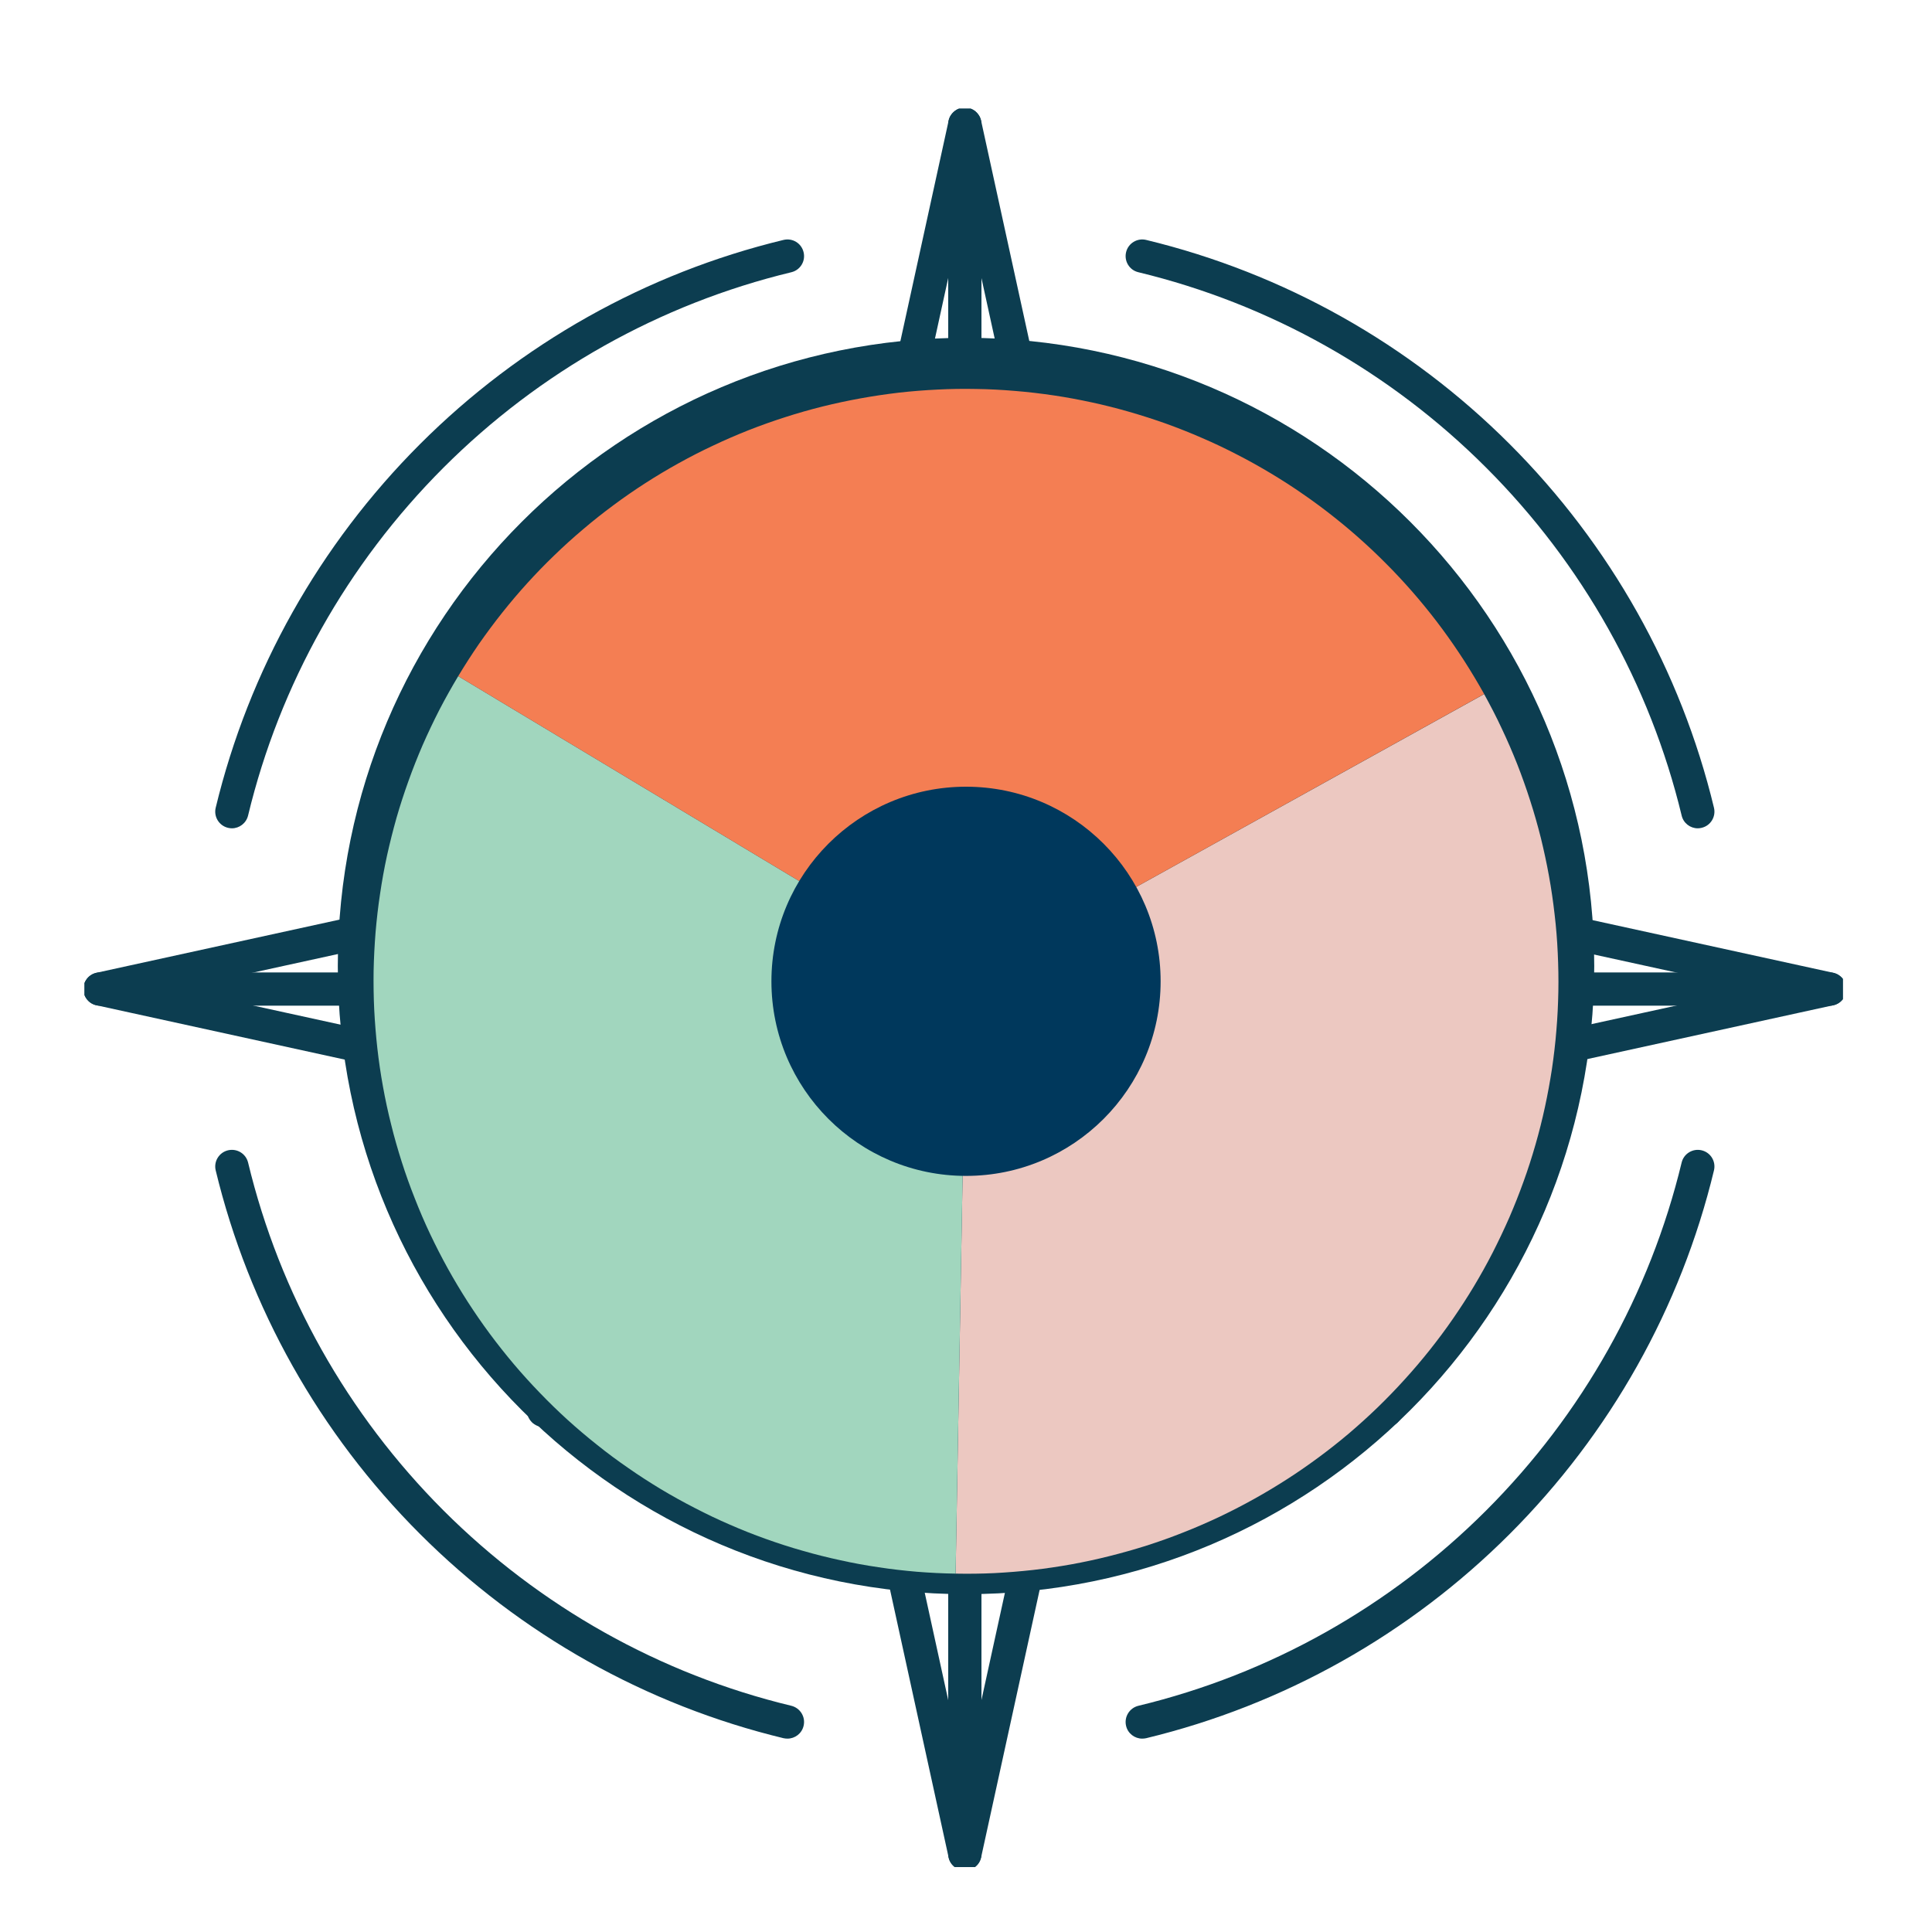
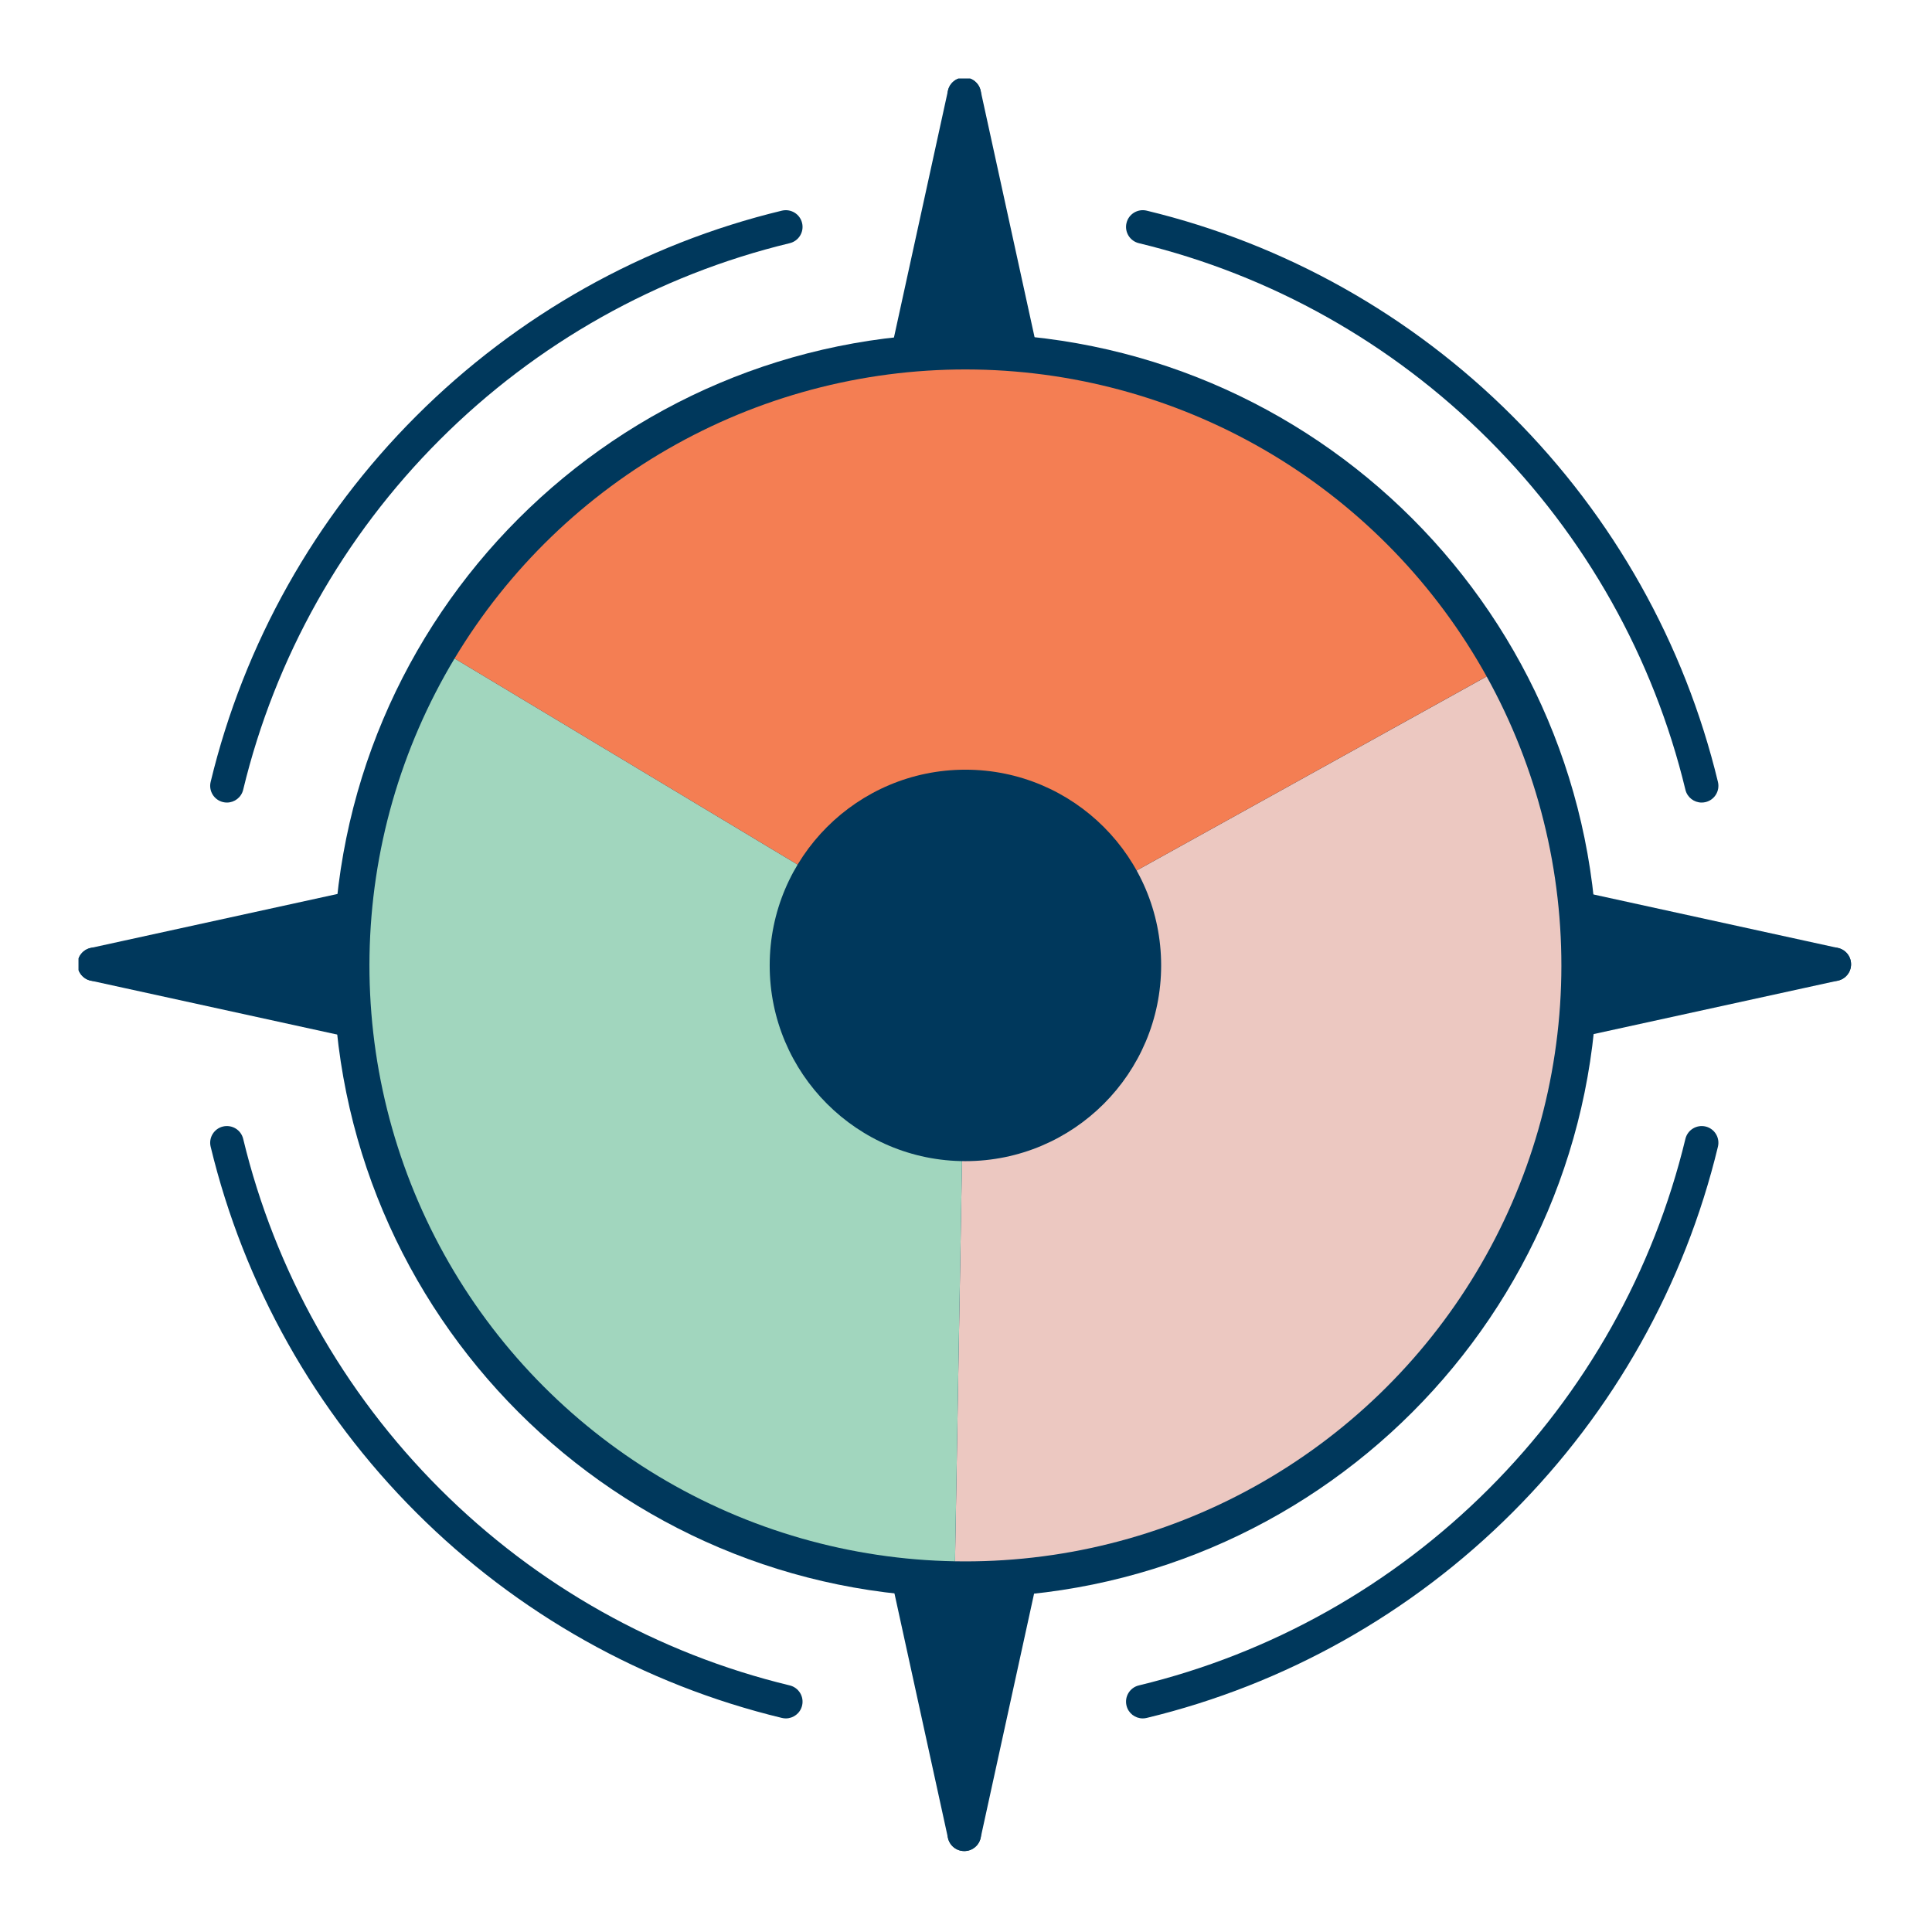
- <svg xmlns="http://www.w3.org/2000/svg" width="118" zoomAndPan="magnify" viewBox="-0.29 -0.99 88.5 88.5" height="118" preserveAspectRatio="xMidYMid meet" version="1.0">
+ <svg xmlns="http://www.w3.org/2000/svg" width="1638" zoomAndPan="magnify" viewBox="0 0 1228.5 1228.5" height="1638" preserveAspectRatio="xMidYMid meet" version="1.0">
  <defs>
-     <clipPath id="926ff0f289">
-       <path d="M 15.184 14.484 L 72.738 14.484 L 72.738 72.035 L 15.184 72.035 Z M 15.184 14.484 " clip-rule="nonzero" />
-     </clipPath>
-     <clipPath id="f8a902eedd">
-       <path d="M 43.961 14.484 C 28.066 14.484 15.184 27.367 15.184 43.262 C 15.184 59.152 28.066 72.035 43.961 72.035 C 59.855 72.035 72.738 59.152 72.738 43.262 C 72.738 27.367 59.855 14.484 43.961 14.484 Z M 43.961 14.484 " clip-rule="nonzero" />
-     </clipPath>
-     <clipPath id="5a592a5f20">
-       <path d="M 0.184 0.484 L 57.738 0.484 L 57.738 58.035 L 0.184 58.035 Z M 0.184 0.484 " clip-rule="nonzero" />
-     </clipPath>
-     <clipPath id="bf8de41099">
-       <path d="M 28.961 0.484 C 13.066 0.484 0.184 13.367 0.184 29.262 C 0.184 45.152 13.066 58.035 28.961 58.035 C 44.855 58.035 57.738 45.152 57.738 29.262 C 57.738 13.367 44.855 0.484 28.961 0.484 Z M 28.961 0.484 " clip-rule="nonzero" />
-     </clipPath>
-     <clipPath id="d4a65b7a4b">
-       <rect x="0" width="58" y="0" height="59" />
-     </clipPath>
-     <clipPath id="8c499cda21">
-       <path d="M 36 3.988 L 52 3.988 L 52 38 L 36 38 Z M 36 3.988 " clip-rule="nonzero" />
-     </clipPath>
-     <clipPath id="3253fb7545">
-       <path d="M 36 50 L 52 50 L 52 84.535 L 36 84.535 Z M 36 50 " clip-rule="nonzero" />
-     </clipPath>
-     <clipPath id="8ea4c797e7">
-       <path d="M 43 3.988 L 45 3.988 L 45 84.535 L 43 84.535 Z M 43 3.988 " clip-rule="nonzero" />
-     </clipPath>
-     <clipPath id="4ce775ac7f">
-       <path d="M 3.582 36 L 84.125 36 L 84.125 53 L 3.582 53 Z M 3.582 36 " clip-rule="nonzero" />
-     </clipPath>
-     <clipPath id="eb36c70cff">
-       <path d="M 3.582 43 L 84.125 43 L 84.125 46 L 3.582 46 Z M 3.582 43 " clip-rule="nonzero" />
-     </clipPath>
-     <clipPath id="5a8c28f167">
-       <path d="M 0 0 L 88.004 0 L 88.004 88.004 L 0 88.004 Z M 0 0 " clip-rule="nonzero" />
-     </clipPath>
-     <clipPath id="8d8dd3b6b4">
-       <rect x="0" width="89" y="0" height="89" />
-     </clipPath>
-     <clipPath id="364841494c">
-       <path d="M 35.047 35.047 L 52.875 35.047 L 52.875 52.875 L 35.047 52.875 Z M 35.047 35.047 " clip-rule="nonzero" />
-     </clipPath>
-     <clipPath id="b0acdc0607">
-       <path d="M 43.961 35.047 C 39.039 35.047 35.047 39.039 35.047 43.961 C 35.047 48.883 39.039 52.875 43.961 52.875 C 48.883 52.875 52.875 48.883 52.875 43.961 C 52.875 39.039 48.883 35.047 43.961 35.047 Z M 43.961 35.047 " clip-rule="nonzero" />
-     </clipPath>
-     <clipPath id="ca75a2cceb">
-       <path d="M 0.047 0.047 L 17.875 0.047 L 17.875 17.875 L 0.047 17.875 Z M 0.047 0.047 " clip-rule="nonzero" />
-     </clipPath>
-     <clipPath id="79b2756566">
-       <path d="M 8.961 0.047 C 4.039 0.047 0.047 4.039 0.047 8.961 C 0.047 13.883 4.039 17.875 8.961 17.875 C 13.883 17.875 17.875 13.883 17.875 8.961 C 17.875 4.039 13.883 0.047 8.961 0.047 Z M 8.961 0.047 " clip-rule="nonzero" />
-     </clipPath>
-     <clipPath id="ec2e6b973c">
-       <rect x="0" width="18" y="0" height="18" />
+     <clipPath id="71d013b26f">
+       <path d="M 503 49.996 L 724 49.996 L 724 525 L 503 525 Z M 503 49.996 " clip-rule="nonzero" />
+     </clipPath>
+     <clipPath id="2bcd2138c8">
+       <path d="M 503 701 L 724 701 L 724 1177.539 L 503 1177.539 Z M 503 701 " clip-rule="nonzero" />
+     </clipPath>
+     <clipPath id="65419376b0">
+       <path d="M 602 49.996 L 624 49.996 L 624 1177.539 L 602 1177.539 Z M 602 49.996 " clip-rule="nonzero" />
+     </clipPath>
+     <clipPath id="05b21f55ee">
+       <path d="M 49.996 503 L 1177.539 503 L 1177.539 724 L 49.996 724 Z M 49.996 503 " clip-rule="nonzero" />
+     </clipPath>
+     <clipPath id="010a90921e">
+       <path d="M 49.996 602 L 1177.539 602 L 1177.539 624 L 49.996 624 Z M 49.996 602 " clip-rule="nonzero" />
+     </clipPath>
+     <clipPath id="22f20a45d5">
+       <path d="M 212.039 212.039 L 1015.715 212.039 L 1015.715 1015.715 L 212.039 1015.715 Z M 212.039 212.039 " clip-rule="nonzero" />
+     </clipPath>
+     <clipPath id="b4dca1a42a">
+       <path d="M 613.879 212.039 C 391.949 212.039 212.039 391.949 212.039 613.879 C 212.039 835.809 391.949 1015.715 613.879 1015.715 C 835.805 1015.715 1015.715 835.809 1015.715 613.879 C 1015.715 391.949 835.805 212.039 613.879 212.039 Z M 613.879 212.039 " clip-rule="nonzero" />
+     </clipPath>
+     <clipPath id="138d31408e">
+       <path d="M 0.039 0.039 L 803.715 0.039 L 803.715 803.715 L 0.039 803.715 Z M 0.039 0.039 " clip-rule="nonzero" />
+     </clipPath>
+     <clipPath id="3224c0fbcc">
+       <path d="M 401.879 0.039 C 179.949 0.039 0.039 179.949 0.039 401.879 C 0.039 623.809 179.949 803.715 401.879 803.715 C 623.805 803.715 803.715 623.809 803.715 401.879 C 803.715 179.949 623.805 0.039 401.879 0.039 Z M 401.879 0.039 " clip-rule="nonzero" />
+     </clipPath>
+     <clipPath id="d36dfeee2f">
+       <rect x="0" width="804" y="0" height="804" />
+     </clipPath>
+     <clipPath id="a4f194611e">
+       <path d="M 527.629 749 L 700.113 749 L 700.113 1142.82 L 527.629 1142.82 Z M 527.629 749 " clip-rule="nonzero" />
+     </clipPath>
+     <clipPath id="d4869fea9d">
+       <path d="M 613.871 1142.82 L 527.629 749.23 L 700.113 749.23 Z M 613.871 1142.82 " clip-rule="nonzero" />
+     </clipPath>
+     <clipPath id="dd9f08fac1">
+       <path d="M 0.629 0.215 L 173.113 0.215 L 173.113 393.82 L 0.629 393.82 Z M 0.629 0.215 " clip-rule="nonzero" />
+     </clipPath>
+     <clipPath id="d75d3d1aad">
+       <path d="M 86.871 393.82 L 0.629 0.23 L 173.113 0.23 Z M 86.871 393.82 " clip-rule="nonzero" />
+     </clipPath>
+     <clipPath id="154de7adbf">
+       <rect x="0" width="174" y="0" height="394" />
+     </clipPath>
+     <clipPath id="77cf31dd99">
+       <path d="M 527.637 76.16 L 700.117 76.16 L 700.117 470 L 527.637 470 Z M 527.637 76.16 " clip-rule="nonzero" />
+     </clipPath>
+     <clipPath id="c7993f73e2">
+       <path d="M 613.879 76.16 L 700.117 469.75 L 527.637 469.75 Z M 613.879 76.16 " clip-rule="nonzero" />
+     </clipPath>
+     <clipPath id="680482df39">
+       <path d="M 0.637 0.16 L 173.117 0.16 L 173.117 393.969 L 0.637 393.969 Z M 0.637 0.16 " clip-rule="nonzero" />
+     </clipPath>
+     <clipPath id="015c5ac419">
+       <path d="M 86.879 0.16 L 173.117 393.75 L 0.637 393.75 Z M 86.879 0.16 " clip-rule="nonzero" />
+     </clipPath>
+     <clipPath id="6a2203f0da">
+       <rect x="0" width="174" y="0" height="394" />
+     </clipPath>
+     <clipPath id="e797cc275c">
+       <path d="M 69.055 527.633 L 463 527.633 L 463 700.117 L 69.055 700.117 Z M 69.055 527.633 " clip-rule="nonzero" />
+     </clipPath>
+     <clipPath id="52f0394ef7">
+       <path d="M 69.055 613.875 L 462.641 527.633 L 462.641 700.117 Z M 69.055 613.875 " clip-rule="nonzero" />
+     </clipPath>
+     <clipPath id="e13c0a3a9e">
+       <path d="M 0.055 0.633 L 393.773 0.633 L 393.773 173.117 L 0.055 173.117 Z M 0.055 0.633 " clip-rule="nonzero" />
+     </clipPath>
+     <clipPath id="7e6e9f813e">
+       <path d="M 0.055 86.875 L 393.641 0.633 L 393.641 173.117 Z M 0.055 86.875 " clip-rule="nonzero" />
+     </clipPath>
+     <clipPath id="51b2b5f2f1">
+       <rect x="0" width="394" y="0" height="174" />
+     </clipPath>
+     <clipPath id="84a15d1710">
+       <path d="M 768 527.641 L 1162.004 527.641 L 1162.004 700.121 L 768 700.121 Z M 768 527.641 " clip-rule="nonzero" />
+     </clipPath>
+     <clipPath id="a28c45dbf5">
+       <path d="M 1162.004 613.879 L 768.414 700.121 L 768.414 527.641 Z M 1162.004 613.879 " clip-rule="nonzero" />
+     </clipPath>
+     <clipPath id="5414bf93ee">
+       <path d="M 0.406 0.641 L 394.004 0.641 L 394.004 173.121 L 0.406 173.121 Z M 0.406 0.641 " clip-rule="nonzero" />
+     </clipPath>
+     <clipPath id="88b897d4ab">
+       <path d="M 394.004 86.879 L 0.414 173.121 L 0.414 0.641 Z M 394.004 86.879 " clip-rule="nonzero" />
+     </clipPath>
+     <clipPath id="03e27f827a">
+       <rect x="0" width="395" y="0" height="174" />
+     </clipPath>
+     <clipPath id="b58ffd4c01">
+       <rect x="0" width="1228" y="0" height="1228" />
+     </clipPath>
+     <clipPath id="2e75c98156">
+       <path d="M 489.422 489.422 L 738.336 489.422 L 738.336 738.336 L 489.422 738.336 Z M 489.422 489.422 " clip-rule="nonzero" />
+     </clipPath>
+     <clipPath id="47728494be">
+       <path d="M 613.879 489.422 C 545.141 489.422 489.422 545.141 489.422 613.879 C 489.422 682.613 545.141 738.336 613.879 738.336 C 682.613 738.336 738.336 682.613 738.336 613.879 C 738.336 545.141 682.613 489.422 613.879 489.422 Z M 613.879 489.422 " clip-rule="nonzero" />
+     </clipPath>
+     <clipPath id="270304e0ea">
+       <path d="M 0.422 0.422 L 249.336 0.422 L 249.336 249.336 L 0.422 249.336 Z M 0.422 0.422 " clip-rule="nonzero" />
+     </clipPath>
+     <clipPath id="b912a8a619">
+       <path d="M 124.879 0.422 C 56.141 0.422 0.422 56.141 0.422 124.879 C 0.422 193.613 56.141 249.336 124.879 249.336 C 193.613 249.336 249.336 193.613 249.336 124.879 C 249.336 56.141 193.613 0.422 124.879 0.422 Z M 124.879 0.422 " clip-rule="nonzero" />
+     </clipPath>
+     <clipPath id="454cf08624">
+       <rect x="0" width="250" y="0" height="250" />
    </clipPath>
  </defs>
-   <g clip-path="url(#926ff0f289)">
-     <g clip-path="url(#f8a902eedd)">
-       <g transform="matrix(1, 0, 0, 1, 15, 14)">
-         <g clip-path="url(#d4a65b7a4b)">
-           <g clip-path="url(#5a592a5f20)">
-             <g clip-path="url(#bf8de41099)">
-               <path fill="#0C3D50" d="M 0.184 0.484 L 57.738 0.484 L 57.738 58.035 L 0.184 58.035 Z M 0.184 0.484 " fill-opacity="1" fill-rule="nonzero" />
-             </g>
-           </g>
-         </g>
-       </g>
-     </g>
-   </g>
-   <g clip-path="url(#8c499cda21)">
-     <path fill="#0C3D50" d="M 51.016 37.969 C 50.668 37.969 50.352 37.723 50.273 37.367 L 43.906 8.266 L 37.543 37.367 C 37.453 37.777 37.047 38.043 36.633 37.949 C 36.223 37.859 35.961 37.453 36.051 37.043 L 43.164 4.539 C 43.238 4.188 43.551 3.938 43.906 3.938 C 44.266 3.938 44.574 4.188 44.652 4.539 L 51.762 37.043 C 51.852 37.453 51.59 37.859 51.18 37.949 C 51.125 37.961 51.07 37.969 51.016 37.969 Z M 51.016 37.969 " fill-opacity="1" fill-rule="nonzero" />
-   </g>
-   <g clip-path="url(#3253fb7545)">
-     <path fill="#0C3D50" d="M 43.906 84.691 C 43.551 84.691 43.238 84.445 43.164 84.094 L 36.051 51.59 C 35.961 51.18 36.223 50.773 36.633 50.684 C 37.043 50.59 37.449 50.852 37.543 51.266 L 43.906 80.367 L 50.273 51.266 C 50.363 50.855 50.773 50.594 51.18 50.684 C 51.59 50.773 51.852 51.18 51.762 51.59 L 44.652 84.094 C 44.574 84.445 44.266 84.691 43.906 84.691 Z M 43.906 84.691 " fill-opacity="1" fill-rule="nonzero" />
-   </g>
-   <g clip-path="url(#8ea4c797e7)">
-     <path fill="#0C3D50" d="M 43.906 84.691 C 43.488 84.691 43.145 84.352 43.145 83.93 L 43.145 4.699 C 43.145 4.281 43.488 3.938 43.906 3.938 C 44.328 3.938 44.668 4.281 44.668 4.699 L 44.668 83.93 C 44.668 84.352 44.328 84.691 43.906 84.691 Z M 43.906 84.691 " fill-opacity="1" fill-rule="nonzero" />
-   </g>
-   <g clip-path="url(#4ce775ac7f)">
-     <path fill="#0C3D50" d="M 51.016 52.188 C 50.816 52.188 50.625 52.109 50.48 51.965 L 43.906 45.395 L 37.336 51.965 C 37.152 52.148 36.887 52.227 36.633 52.172 L 4.129 45.059 C 3.777 44.984 3.531 44.676 3.531 44.316 C 3.531 43.957 3.777 43.648 4.129 43.57 L 36.633 36.461 C 36.887 36.406 37.152 36.484 37.336 36.668 L 43.906 43.238 L 50.48 36.668 C 50.66 36.484 50.926 36.406 51.18 36.461 L 83.684 43.57 C 84.035 43.648 84.285 43.957 84.285 44.316 C 84.285 44.676 84.035 44.984 83.684 45.059 L 51.18 52.172 C 51.125 52.184 51.07 52.188 51.016 52.188 Z M 44.984 44.316 L 51.262 50.594 L 79.957 44.316 L 51.262 38.039 Z M 7.855 44.316 L 36.551 50.594 L 42.828 44.316 L 36.551 38.039 Z M 7.855 44.316 " fill-opacity="1" fill-rule="nonzero" />
-   </g>
-   <g clip-path="url(#eb36c70cff)">
-     <path fill="#0C3D50" d="M 83.523 45.078 L 4.293 45.078 C 3.871 45.078 3.531 44.738 3.531 44.316 C 3.531 43.895 3.871 43.555 4.293 43.555 L 83.523 43.555 C 83.941 43.555 84.285 43.895 84.285 44.316 C 84.285 44.738 83.941 45.078 83.523 45.078 Z M 83.523 45.078 " fill-opacity="1" fill-rule="nonzero" />
-   </g>
-   <path fill="#0C3D50" d="M 56.156 39.094 C 56.035 39.094 55.914 39.066 55.801 39.008 C 55.43 38.809 55.289 38.348 55.484 37.977 L 61.375 26.848 L 50.246 32.738 C 49.875 32.934 49.414 32.793 49.215 32.422 C 49.02 32.051 49.16 31.59 49.535 31.391 L 62.852 24.344 C 63.145 24.188 63.508 24.242 63.746 24.477 C 63.98 24.715 64.035 25.078 63.879 25.371 L 56.832 38.688 C 56.695 38.949 56.43 39.094 56.156 39.094 Z M 56.156 39.094 " fill-opacity="1" fill-rule="nonzero" />
-   <path fill="#0C3D50" d="M 31.656 39.094 C 31.383 39.094 31.121 38.949 30.984 38.688 L 23.934 25.371 C 23.777 25.078 23.832 24.715 24.07 24.477 C 24.305 24.242 24.668 24.188 24.965 24.344 L 38.281 31.391 C 38.652 31.59 38.793 32.051 38.598 32.422 C 38.402 32.793 37.938 32.934 37.566 32.738 L 26.438 26.848 L 32.332 37.977 C 32.527 38.348 32.383 38.809 32.012 39.008 C 31.898 39.066 31.777 39.094 31.656 39.094 Z M 31.656 39.094 " fill-opacity="1" fill-rule="nonzero" />
-   <path fill="#0C3D50" d="M 24.605 64.379 C 24.41 64.379 24.215 64.301 24.07 64.156 C 23.832 63.918 23.777 63.555 23.934 63.258 L 30.984 49.941 C 31.18 49.57 31.645 49.43 32.012 49.625 C 32.383 49.824 32.527 50.285 32.332 50.656 L 26.438 61.785 L 37.566 55.895 C 37.938 55.699 38.402 55.84 38.598 56.211 C 38.793 56.582 38.652 57.043 38.281 57.238 L 24.965 64.289 C 24.852 64.348 24.73 64.379 24.605 64.379 Z M 24.605 64.379 " fill-opacity="1" fill-rule="nonzero" />
-   <path fill="#0C3D50" d="M 63.207 64.379 C 63.086 64.379 62.961 64.348 62.852 64.289 L 49.535 57.238 C 49.16 57.043 49.02 56.582 49.215 56.211 C 49.414 55.84 49.875 55.699 50.246 55.895 L 61.375 61.785 L 55.484 50.656 C 55.289 50.285 55.43 49.824 55.801 49.625 C 56.172 49.43 56.633 49.57 56.832 49.941 L 63.879 63.258 C 64.035 63.555 63.98 63.918 63.746 64.156 C 63.598 64.301 63.402 64.379 63.207 64.379 Z M 63.207 64.379 " fill-opacity="1" fill-rule="nonzero" />
-   <path fill="#0C3D50" d="M 77.48 36.953 C 77.137 36.953 76.824 36.719 76.742 36.367 C 75.289 30.348 72.195 24.84 67.789 20.434 C 63.387 16.027 57.875 12.934 51.855 11.48 C 51.445 11.383 51.195 10.973 51.293 10.562 C 51.391 10.152 51.805 9.902 52.211 10 C 58.504 11.52 64.266 14.754 68.867 19.355 C 73.469 23.961 76.707 29.719 78.223 36.012 C 78.32 36.422 78.07 36.832 77.66 36.93 C 77.602 36.945 77.539 36.953 77.48 36.953 Z M 77.48 36.953 " fill-opacity="1" fill-rule="nonzero" />
-   <path fill="#0C3D50" d="M 10.332 36.953 C 10.273 36.953 10.215 36.945 10.152 36.93 C 9.746 36.832 9.492 36.422 9.59 36.012 C 11.109 29.719 14.344 23.961 18.949 19.355 C 23.551 14.754 29.309 11.52 35.602 10 C 36.016 9.902 36.422 10.152 36.52 10.562 C 36.621 10.973 36.367 11.383 35.961 11.48 C 29.938 12.934 24.43 16.027 20.023 20.434 C 15.621 24.84 12.523 30.348 11.074 36.367 C 10.988 36.719 10.676 36.953 10.332 36.953 Z M 10.332 36.953 " fill-opacity="1" fill-rule="nonzero" />
-   <path fill="#0C3D50" d="M 35.781 78.652 C 35.723 78.652 35.664 78.645 35.602 78.633 C 29.309 77.113 23.551 73.879 18.949 69.277 C 14.344 64.672 11.109 58.914 9.59 52.621 C 9.492 52.211 9.746 51.801 10.152 51.703 C 10.566 51.605 10.973 51.855 11.074 52.262 C 12.523 58.285 15.621 63.793 20.023 68.199 C 24.43 72.602 29.938 75.699 35.961 77.148 C 36.367 77.25 36.621 77.66 36.52 78.07 C 36.438 78.418 36.125 78.652 35.781 78.652 Z M 35.781 78.652 " fill-opacity="1" fill-rule="nonzero" />
-   <path fill="#0C3D50" d="M 52.031 78.652 C 51.688 78.652 51.375 78.418 51.293 78.07 C 51.195 77.66 51.445 77.25 51.855 77.148 C 57.875 75.699 63.387 72.602 67.789 68.199 C 72.195 63.793 75.289 58.285 76.742 52.262 C 76.84 51.855 77.254 51.605 77.66 51.703 C 78.07 51.801 78.32 52.211 78.223 52.621 C 76.707 58.914 73.469 64.672 68.867 69.277 C 64.266 73.879 58.504 77.113 52.211 78.633 C 52.152 78.645 52.094 78.652 52.031 78.652 Z M 52.031 78.652 " fill-opacity="1" fill-rule="nonzero" />
-   <g clip-path="url(#5a8c28f167)">
-     <g transform="matrix(1, 0, 0, 1, 0, 0.000000000000004895)">
-       <g clip-path="url(#8d8dd3b6b4)">
-         <path fill="#ecc8c1" d="M 67.695 30.805 C 67.98 31.324 68.254 31.848 68.504 32.387 C 68.758 32.922 68.992 33.465 69.211 34.016 C 69.426 34.566 69.625 35.125 69.805 35.688 C 69.988 36.254 70.148 36.82 70.293 37.395 C 70.434 37.973 70.559 38.551 70.664 39.133 C 70.77 39.715 70.855 40.301 70.922 40.891 C 70.992 41.477 71.039 42.066 71.066 42.66 C 71.094 43.25 71.105 43.844 71.094 44.434 C 71.082 45.027 71.055 45.617 71.004 46.207 C 70.957 46.801 70.887 47.387 70.801 47.973 C 70.711 48.559 70.605 49.141 70.48 49.719 C 70.355 50.297 70.211 50.871 70.047 51.441 C 69.883 52.012 69.703 52.574 69.5 53.133 C 69.301 53.688 69.082 54.238 68.848 54.781 C 68.609 55.324 68.355 55.859 68.086 56.387 C 67.816 56.914 67.527 57.43 67.223 57.938 C 66.918 58.445 66.594 58.945 66.258 59.43 C 65.922 59.918 65.566 60.391 65.199 60.855 C 64.828 61.32 64.445 61.77 64.047 62.207 C 63.648 62.648 63.238 63.07 62.812 63.484 C 62.387 63.895 61.945 64.293 61.496 64.676 C 61.043 65.059 60.578 65.426 60.102 65.777 C 59.625 66.129 59.141 66.465 58.641 66.785 C 58.141 67.105 57.633 67.41 57.117 67.695 C 56.598 67.984 56.07 68.254 55.535 68.508 C 55 68.758 54.457 68.996 53.906 69.211 C 53.355 69.43 52.797 69.629 52.234 69.809 C 51.668 69.988 51.102 70.148 50.523 70.293 C 49.949 70.438 49.371 70.562 48.789 70.668 C 48.207 70.773 47.621 70.859 47.031 70.926 C 46.441 70.992 45.852 71.039 45.262 71.07 C 44.672 71.098 44.078 71.105 43.484 71.094 L 43.961 43.961 Z M 67.695 30.805 " fill-opacity="1" fill-rule="nonzero" />
-         <path fill="#a1d6be" d="M 43.484 71.094 C 42.895 71.086 42.301 71.055 41.711 71.008 C 41.121 70.957 40.535 70.891 39.949 70.801 C 39.363 70.715 38.781 70.609 38.203 70.48 C 37.621 70.355 37.047 70.211 36.48 70.047 C 35.91 69.887 35.348 69.703 34.789 69.504 C 34.23 69.305 33.68 69.086 33.137 68.848 C 32.594 68.613 32.059 68.359 31.535 68.086 C 31.008 67.816 30.488 67.527 29.98 67.223 C 29.477 66.918 28.977 66.598 28.492 66.258 C 28.004 65.922 27.527 65.57 27.066 65.199 C 26.602 64.832 26.152 64.449 25.711 64.051 C 25.273 63.652 24.848 63.238 24.438 62.812 C 24.027 62.387 23.629 61.949 23.246 61.496 C 22.863 61.043 22.496 60.578 22.145 60.105 C 21.793 59.629 21.457 59.141 21.137 58.645 C 20.816 58.145 20.512 57.637 20.223 57.117 C 19.938 56.602 19.668 56.074 19.414 55.539 C 19.16 55.004 18.926 54.457 18.711 53.906 C 18.492 53.355 18.293 52.801 18.113 52.234 C 17.934 51.672 17.77 51.102 17.629 50.527 C 17.484 49.953 17.359 49.375 17.254 48.789 C 17.148 48.207 17.062 47.621 16.996 47.035 C 16.93 46.445 16.883 45.855 16.852 45.262 C 16.824 44.672 16.816 44.078 16.824 43.488 C 16.836 42.895 16.867 42.305 16.914 41.715 C 16.965 41.125 17.031 40.535 17.121 39.949 C 17.207 39.363 17.312 38.781 17.438 38.203 C 17.566 37.625 17.711 37.051 17.871 36.48 C 18.035 35.91 18.219 35.348 18.418 34.793 C 18.617 34.234 18.836 33.684 19.07 33.141 C 19.309 32.598 19.562 32.062 19.832 31.535 C 20.105 31.008 20.395 30.492 20.699 29.984 L 43.961 43.961 Z M 43.484 71.094 " fill-opacity="1" fill-rule="nonzero" />
-         <path fill="#f47e53" d="M 20.699 29.984 C 21.004 29.477 21.324 28.98 21.66 28.492 C 22 28.008 22.352 27.531 22.723 27.066 C 23.09 26.605 23.473 26.152 23.871 25.715 C 24.27 25.277 24.68 24.852 25.109 24.441 C 25.535 24.027 25.973 23.633 26.426 23.25 C 26.875 22.867 27.34 22.5 27.816 22.148 C 28.293 21.793 28.781 21.457 29.277 21.137 C 29.777 20.816 30.285 20.512 30.801 20.227 C 31.32 19.938 31.848 19.668 32.383 19.418 C 32.918 19.164 33.461 18.93 34.012 18.711 C 34.562 18.496 35.121 18.297 35.684 18.117 C 36.25 17.934 36.82 17.773 37.395 17.629 C 37.969 17.488 38.547 17.363 39.129 17.258 C 39.711 17.152 40.297 17.066 40.887 16.996 C 41.477 16.93 42.066 16.883 42.656 16.855 C 43.246 16.824 43.84 16.816 44.434 16.828 C 45.023 16.836 45.613 16.867 46.207 16.918 C 46.797 16.965 47.383 17.035 47.969 17.121 C 48.555 17.207 49.137 17.316 49.715 17.441 C 50.297 17.566 50.867 17.711 51.438 17.875 C 52.008 18.039 52.57 18.219 53.129 18.418 C 53.688 18.621 54.234 18.836 54.777 19.074 C 55.324 19.309 55.855 19.562 56.383 19.836 C 56.91 20.105 57.426 20.395 57.934 20.699 C 58.441 21.004 58.941 21.324 59.426 21.664 C 59.914 22 60.387 22.352 60.852 22.723 C 61.316 23.09 61.766 23.473 62.203 23.871 C 62.645 24.27 63.066 24.684 63.48 25.109 C 63.891 25.535 64.289 25.973 64.672 26.426 C 65.055 26.879 65.422 27.34 65.773 27.816 C 66.125 28.293 66.461 28.781 66.781 29.277 C 67.102 29.777 67.406 30.285 67.695 30.801 L 43.961 43.961 Z M 20.699 29.984 " fill-opacity="1" fill-rule="nonzero" />
-       </g>
-     </g>
-   </g>
-   <g clip-path="url(#364841494c)">
-     <g clip-path="url(#b0acdc0607)">
-       <g transform="matrix(1, 0, 0, 1, 35, 35)">
-         <g clip-path="url(#ec2e6b973c)">
-           <g clip-path="url(#ca75a2cceb)">
-             <g clip-path="url(#79b2756566)">
-               <path fill="#00385c" d="M 0.047 0.047 L 17.875 0.047 L 17.875 17.875 L 0.047 17.875 Z M 0.047 0.047 " fill-opacity="1" fill-rule="nonzero" />
+   <g clip-path="url(#71d013b26f)">
+     <path fill="#00385c" d="M 712.457 524.504 C 707.559 524.504 703.16 521.109 702.066 516.137 L 613.164 109.715 L 524.262 516.137 C 523.008 521.871 517.355 525.535 511.594 524.262 C 505.852 523 502.215 517.328 503.469 511.594 L 602.77 57.656 C 603.84 52.773 608.164 49.289 613.164 49.289 C 618.164 49.289 622.488 52.773 623.562 57.656 L 722.859 511.594 C 724.113 517.328 720.477 523 714.734 524.262 C 713.973 524.43 713.203 524.504 712.457 524.504 Z M 712.457 524.504 " fill-opacity="1" fill-rule="nonzero" />
+   </g>
+   <g clip-path="url(#2bcd2138c8)">
+     <path fill="#00385c" d="M 613.164 1177.039 C 608.164 1177.039 603.84 1173.555 602.77 1168.672 L 503.469 714.734 C 502.215 709 505.852 703.328 511.594 702.066 C 517.309 700.801 522.996 704.449 524.262 710.191 L 613.164 1116.613 L 702.066 710.191 C 703.328 704.465 709.035 700.855 714.734 702.066 C 720.477 703.328 724.113 709 722.859 714.734 L 623.562 1168.672 C 622.488 1173.555 618.164 1177.039 613.164 1177.039 Z M 613.164 1177.039 " fill-opacity="1" fill-rule="nonzero" />
+   </g>
+   <g clip-path="url(#65419376b0)">
+     <path fill="#00385c" d="M 613.164 1177.039 C 607.289 1177.039 602.527 1172.273 602.527 1166.402 L 602.527 59.93 C 602.527 54.055 607.289 49.289 613.164 49.289 C 619.039 49.289 623.805 54.055 623.805 59.93 L 623.805 1166.402 C 623.805 1172.273 619.039 1177.039 613.164 1177.039 Z M 613.164 1177.039 " fill-opacity="1" fill-rule="nonzero" />
+   </g>
+   <g clip-path="url(#05b21f55ee)">
+     <path fill="#00385c" d="M 712.465 723.102 C 709.672 723.102 706.957 722 704.941 719.984 L 613.164 628.211 L 521.387 719.984 C 518.832 722.547 515.133 723.621 511.594 722.859 L 57.656 623.562 C 52.773 622.488 49.289 618.164 49.289 613.164 C 49.289 608.164 52.773 603.84 57.656 602.77 L 511.594 503.469 C 515.133 502.707 518.832 503.781 521.387 506.344 L 613.164 598.121 L 704.941 506.344 C 707.496 503.781 711.195 502.707 714.734 503.469 L 1168.672 602.77 C 1173.555 603.84 1177.039 608.164 1177.039 613.164 C 1177.039 618.164 1173.555 622.488 1168.672 623.562 L 714.734 722.859 C 713.98 723.02 713.219 723.102 712.465 723.102 Z M 628.211 613.164 L 715.871 700.828 L 1116.613 613.164 L 715.871 525.504 Z M 109.715 613.164 L 510.457 700.828 L 598.121 613.164 L 510.457 525.504 Z M 109.715 613.164 " fill-opacity="1" fill-rule="nonzero" />
+   </g>
+   <g clip-path="url(#010a90921e)">
+     <path fill="#00385c" d="M 1166.402 623.805 L 59.93 623.805 C 54.055 623.805 49.289 619.039 49.289 613.164 C 49.289 607.289 54.055 602.527 59.93 602.527 L 1166.402 602.527 C 1172.273 602.527 1177.039 607.289 1177.039 613.164 C 1177.039 619.039 1172.273 623.805 1166.402 623.805 Z M 1166.402 623.805 " fill-opacity="1" fill-rule="nonzero" />
+   </g>
+   <path fill="#00385c" d="M 784.238 540.25 C 782.555 540.25 780.848 539.855 779.262 539.016 C 774.074 536.266 772.094 529.824 774.836 524.629 L 857.109 369.219 L 701.699 451.492 C 696.527 454.227 690.07 452.262 687.312 447.066 C 684.57 441.871 686.551 435.43 691.738 432.68 L 877.711 334.234 C 881.832 332.043 886.914 332.812 890.211 336.117 C 893.516 339.422 894.277 344.492 892.098 348.621 L 793.648 534.59 C 791.738 538.191 788.047 540.25 784.238 540.25 Z M 784.238 540.25 " fill-opacity="1" fill-rule="nonzero" />
+   <path fill="#00385c" d="M 442.094 540.25 C 438.285 540.25 434.59 538.191 432.68 534.59 L 334.234 348.621 C 332.051 344.492 332.812 339.422 336.117 336.117 C 339.414 332.812 344.492 332.043 348.621 334.234 L 534.59 432.68 C 539.777 435.43 541.758 441.871 539.016 447.066 C 536.273 452.262 529.824 454.227 524.629 451.492 L 369.219 369.219 L 451.492 524.629 C 454.234 529.824 452.254 536.266 447.066 539.016 C 445.48 539.855 443.777 540.25 442.094 540.25 Z M 442.094 540.25 " fill-opacity="1" fill-rule="nonzero" />
+   <path fill="#00385c" d="M 343.641 893.328 C 340.883 893.328 338.16 892.254 336.117 890.211 C 332.812 886.91 332.051 881.84 334.234 877.711 L 432.68 691.738 C 435.445 686.559 441.898 684.586 447.066 687.312 C 452.254 690.062 454.234 696.504 451.492 701.699 L 369.219 857.109 L 524.629 774.836 C 529.824 772.109 536.273 774.082 539.016 779.262 C 541.758 784.457 539.777 790.898 534.59 793.648 L 348.621 892.098 C 347.047 892.926 345.336 893.328 343.641 893.328 Z M 343.641 893.328 " fill-opacity="1" fill-rule="nonzero" />
+   <path fill="#00385c" d="M 882.691 893.328 C 880.992 893.328 879.281 892.926 877.711 892.098 L 691.738 793.648 C 686.551 790.898 684.57 784.457 687.312 779.262 C 690.07 774.082 696.527 772.109 701.699 774.836 L 857.109 857.109 L 774.836 701.699 C 772.094 696.504 774.074 690.062 779.262 687.312 C 784.457 684.586 790.895 686.559 793.648 691.738 L 892.098 877.711 C 894.277 881.84 893.516 886.91 890.211 890.211 C 888.168 892.254 885.445 893.328 882.691 893.328 Z M 882.691 893.328 " fill-opacity="1" fill-rule="nonzero" />
+   <path fill="#00385c" d="M 1082.035 510.32 C 1077.23 510.32 1072.871 507.051 1071.703 502.172 C 1051.426 418.098 1008.199 341.152 946.684 279.645 C 885.176 218.129 808.23 174.902 724.156 154.629 C 718.441 153.25 714.93 147.508 716.309 141.793 C 717.68 136.078 723.434 132.582 729.145 133.945 C 817.027 155.133 897.449 200.316 961.73 264.602 C 1026.016 328.879 1071.195 409.301 1092.383 497.188 C 1093.762 502.902 1090.25 508.645 1084.535 510.023 C 1083.699 510.223 1082.859 510.32 1082.035 510.32 Z M 1082.035 510.32 " fill-opacity="1" fill-rule="nonzero" />
+   <path fill="#00385c" d="M 144.293 510.32 C 143.469 510.32 142.629 510.223 141.793 510.023 C 136.078 508.645 132.566 502.902 133.945 497.188 C 155.133 409.301 200.316 328.879 264.602 264.602 C 328.879 200.316 409.301 155.133 497.188 133.945 C 502.938 132.594 508.648 136.086 510.02 141.793 C 511.398 147.508 507.887 153.25 502.172 154.629 C 418.098 174.902 341.152 218.129 279.645 279.645 C 218.129 341.152 174.902 418.098 154.629 502.172 C 153.457 507.051 149.102 510.32 144.293 510.32 Z M 144.293 510.32 " fill-opacity="1" fill-rule="nonzero" />
+   <path fill="#00385c" d="M 499.688 1092.684 C 498.863 1092.684 498.023 1092.586 497.188 1092.383 C 409.301 1071.195 328.879 1026.016 264.602 961.73 C 200.316 897.449 155.133 817.027 133.945 729.145 C 132.566 723.43 136.078 717.688 141.793 716.309 C 147.555 714.977 153.258 718.449 154.629 724.156 C 174.902 808.23 218.129 885.176 279.645 946.684 C 341.152 1008.199 418.098 1051.43 502.172 1071.703 C 507.887 1073.082 511.398 1078.82 510.02 1084.535 C 508.852 1089.414 504.488 1092.684 499.688 1092.684 Z M 499.688 1092.684 " fill-opacity="1" fill-rule="nonzero" />
+   <path fill="#00385c" d="M 726.641 1092.684 C 721.836 1092.684 717.477 1089.414 716.309 1084.535 C 714.93 1078.82 718.441 1073.082 724.156 1071.703 C 808.23 1051.43 885.176 1008.199 946.684 946.684 C 1008.199 885.176 1051.426 808.23 1071.703 724.156 C 1073.078 718.449 1078.844 714.977 1084.535 716.309 C 1090.25 717.688 1093.762 723.43 1092.383 729.145 C 1071.195 817.027 1026.016 897.449 961.73 961.73 C 897.449 1026.016 817.027 1071.195 729.145 1092.383 C 728.305 1092.586 727.465 1092.684 726.641 1092.684 Z M 726.641 1092.684 " fill-opacity="1" fill-rule="nonzero" />
+   <g clip-path="url(#22f20a45d5)">
+     <g clip-path="url(#b4dca1a42a)">
+       <g transform="matrix(1, 0, 0, 1, 212, 212)">
+         <g clip-path="url(#d36dfeee2f)">
+           <g clip-path="url(#138d31408e)">
+             <g clip-path="url(#3224c0fbcc)">
+               <path fill="#00385c" d="M 0.039 0.039 L 803.715 0.039 L 803.715 803.715 L 0.039 803.715 Z M 0.039 0.039 " fill-opacity="1" fill-rule="nonzero" />
+             </g>
+           </g>
+         </g>
+       </g>
+     </g>
+   </g>
+   <g clip-path="url(#a4f194611e)">
+     <g clip-path="url(#d4869fea9d)">
+       <g transform="matrix(1, 0, 0, 1, 527, 749)">
+         <g clip-path="url(#154de7adbf)">
+           <g clip-path="url(#dd9f08fac1)">
+             <g clip-path="url(#d75d3d1aad)">
+               <path fill="#00385c" d="M 173.113 393.82 L 0.629 393.82 L 0.629 0.344 L 173.113 0.344 Z M 173.113 393.82 " fill-opacity="1" fill-rule="nonzero" />
+             </g>
+           </g>
+         </g>
+       </g>
+     </g>
+   </g>
+   <g clip-path="url(#77cf31dd99)">
+     <g clip-path="url(#c7993f73e2)">
+       <g transform="matrix(1, 0, 0, 1, 527, 76)">
+         <g clip-path="url(#6a2203f0da)">
+           <g clip-path="url(#680482df39)">
+             <g clip-path="url(#015c5ac419)">
+               <path fill="#00385c" d="M 0.637 0.16 L 173.117 0.16 L 173.117 393.637 L 0.637 393.637 Z M 0.637 0.16 " fill-opacity="1" fill-rule="nonzero" />
+             </g>
+           </g>
+         </g>
+       </g>
+     </g>
+   </g>
+   <g clip-path="url(#e797cc275c)">
+     <g clip-path="url(#52f0394ef7)">
+       <g transform="matrix(1, 0, 0, 1, 69, 527)">
+         <g clip-path="url(#51b2b5f2f1)">
+           <g clip-path="url(#e13c0a3a9e)">
+             <g clip-path="url(#7e6e9f813e)">
+               <path fill="#00385c" d="M 0.055 173.117 L 0.055 0.633 L 393.527 0.633 L 393.527 173.117 Z M 0.055 173.117 " fill-opacity="1" fill-rule="nonzero" />
+             </g>
+           </g>
+         </g>
+       </g>
+     </g>
+   </g>
+   <g clip-path="url(#84a15d1710)">
+     <g clip-path="url(#a28c45dbf5)">
+       <g transform="matrix(1, 0, 0, 1, 768, 527)">
+         <g clip-path="url(#03e27f827a)">
+           <g clip-path="url(#5414bf93ee)">
+             <g clip-path="url(#88b897d4ab)">
+               <path fill="#00385c" d="M 394.004 0.641 L 394.004 173.121 L 0.527 173.121 L 0.527 0.641 Z M 394.004 0.641 " fill-opacity="1" fill-rule="nonzero" />
+             </g>
+           </g>
+         </g>
+       </g>
+     </g>
+   </g>
+   <g transform="matrix(1, 0, 0, 1, 0, -0.000000000000080557)">
+     <g clip-path="url(#b58ffd4c01)">
+       <path fill="#ecc8c1" d="M 945.32 430.156 C 949.332 437.387 953.102 444.746 956.629 452.227 C 960.156 459.707 963.434 467.293 966.465 474.988 C 969.496 482.684 972.273 490.469 974.797 498.348 C 977.316 506.223 979.578 514.176 981.578 522.199 C 983.578 530.223 985.316 538.305 986.789 546.445 C 988.258 554.582 989.465 562.762 990.398 570.98 C 991.336 579.195 992.004 587.434 992.398 595.695 C 992.797 603.957 992.922 612.223 992.777 620.492 C 992.633 628.762 992.219 637.016 991.535 645.258 C 990.848 653.5 989.895 661.711 988.672 669.891 C 987.449 678.07 985.961 686.203 984.207 694.285 C 982.453 702.367 980.434 710.383 978.156 718.332 C 975.875 726.285 973.34 734.152 970.543 741.934 C 967.75 749.719 964.703 757.402 961.406 764.988 C 958.105 772.574 954.562 780.043 950.777 787.395 C 946.992 794.746 942.969 801.969 938.707 809.059 C 934.449 816.148 929.961 823.09 925.246 829.883 C 920.531 836.68 915.602 843.312 910.453 849.785 C 905.305 856.258 899.949 862.559 894.387 868.68 C 888.828 874.801 883.074 880.734 877.125 886.48 C 871.172 892.227 865.043 897.77 858.73 903.113 C 852.418 908.457 845.938 913.59 839.289 918.508 C 832.641 923.43 825.84 928.125 818.883 932.598 C 811.926 937.074 804.832 941.316 797.598 945.324 C 790.363 949.336 783.008 953.102 775.527 956.633 C 768.047 960.16 760.461 963.438 752.766 966.469 C 745.07 969.5 737.285 972.277 729.406 974.801 C 721.531 977.32 713.578 979.582 705.555 981.582 C 697.527 983.582 689.445 985.32 681.309 986.793 C 673.172 988.262 664.992 989.465 656.773 990.402 C 648.559 991.34 640.316 992.004 632.059 992.402 C 623.797 992.801 615.531 992.926 607.262 992.781 L 613.875 613.879 Z M 945.32 430.156 " fill-opacity="1" fill-rule="nonzero" />
+       <path fill="#a1d6be" d="M 607.262 992.781 C 598.992 992.637 590.734 992.223 582.492 991.539 C 574.25 990.852 566.039 989.898 557.859 988.676 C 549.68 987.453 541.551 985.965 533.469 984.211 C 525.387 982.457 517.371 980.438 509.418 978.16 C 501.469 975.879 493.602 973.34 485.816 970.547 C 478.035 967.754 470.348 964.707 462.766 961.406 C 455.18 958.109 447.711 954.566 440.359 950.781 C 433.008 946.992 425.785 942.969 418.695 938.711 C 411.605 934.453 404.664 929.965 397.867 925.25 C 391.074 920.535 384.438 915.605 377.965 910.457 C 371.492 905.309 365.195 899.953 359.074 894.391 C 352.953 888.832 347.02 883.074 341.273 877.125 C 335.527 871.176 329.984 865.047 324.641 858.734 C 319.297 852.422 314.164 845.941 309.246 839.293 C 304.324 832.645 299.629 825.844 295.152 818.887 C 290.68 811.93 286.438 804.836 282.43 797.602 C 278.418 790.367 274.648 783.012 271.121 775.531 C 267.594 768.051 264.312 760.465 261.285 752.77 C 258.254 745.074 255.477 737.285 252.953 729.41 C 250.434 721.531 248.172 713.582 246.172 705.559 C 244.172 697.531 242.434 689.449 240.961 681.312 C 239.492 673.172 238.285 664.996 237.352 656.777 C 236.414 648.559 235.746 640.32 235.352 632.059 C 234.953 623.801 234.828 615.535 234.973 607.266 C 235.117 598.996 235.531 590.738 236.215 582.496 C 236.902 574.254 237.855 566.043 239.078 557.863 C 240.301 549.684 241.789 541.555 243.543 533.473 C 245.297 525.391 247.316 517.371 249.594 509.422 C 251.875 501.473 254.41 493.605 257.207 485.82 C 260 478.035 263.047 470.352 266.344 462.77 C 269.645 455.184 273.184 447.715 276.973 440.363 C 280.758 433.008 284.781 425.789 289.043 418.699 L 613.875 613.879 Z M 607.262 992.781 " fill-opacity="1" fill-rule="nonzero" />
+       <path fill="#f47e53" d="M 289.043 418.699 C 293.301 411.609 297.789 404.668 302.504 397.871 C 307.215 391.078 312.148 384.445 317.297 377.973 C 322.445 371.5 327.797 365.203 333.359 359.082 C 338.918 352.957 344.676 347.023 350.625 341.281 C 356.57 335.535 362.703 329.992 369.016 324.648 C 375.328 319.305 381.809 314.172 388.453 309.254 C 395.102 304.332 401.906 299.637 408.859 295.16 C 415.816 290.688 422.91 286.445 430.145 282.438 C 437.375 278.426 444.734 274.656 452.211 271.129 C 459.691 267.602 467.281 264.32 474.973 261.289 C 482.668 258.258 490.453 255.484 498.332 252.961 C 506.207 250.441 514.156 248.18 522.184 246.176 C 530.207 244.176 538.289 242.441 546.426 240.969 C 554.562 239.496 562.742 238.293 570.957 237.355 C 579.176 236.418 587.414 235.75 595.676 235.355 C 603.938 234.957 612.199 234.832 620.469 234.977 C 628.738 235.117 636.992 235.531 645.234 236.219 C 653.477 236.902 661.688 237.855 669.867 239.078 C 678.047 240.297 686.18 241.785 694.262 243.543 C 702.344 245.297 710.359 247.312 718.309 249.59 C 726.258 251.871 734.125 254.406 741.91 257.199 C 749.691 259.996 757.375 263.039 764.961 266.34 C 772.547 269.637 780.016 273.176 787.367 276.965 C 794.719 280.75 801.941 284.773 809.031 289.031 C 816.117 293.289 823.062 297.777 829.855 302.488 C 836.652 307.203 843.285 312.133 849.758 317.281 C 856.23 322.43 862.531 327.781 868.652 333.344 C 874.773 338.902 880.707 344.656 886.453 350.605 C 892.199 356.555 897.742 362.684 903.09 368.996 C 908.434 375.309 913.562 381.789 918.484 388.434 C 923.402 395.082 928.102 401.883 932.574 408.84 C 937.051 415.793 941.293 422.887 945.305 430.121 L 613.875 613.879 Z M 289.043 418.699 " fill-opacity="1" fill-rule="nonzero" />
+     </g>
+   </g>
+   <g clip-path="url(#2e75c98156)">
+     <g clip-path="url(#47728494be)">
+       <g transform="matrix(1, 0, 0, 1, 489, 489)">
+         <g clip-path="url(#454cf08624)">
+           <g clip-path="url(#270304e0ea)">
+             <g clip-path="url(#b912a8a619)">
+               <path fill="#00385c" d="M 0.422 0.422 L 249.336 0.422 L 249.336 249.336 L 0.422 249.336 Z M 0.422 0.422 " fill-opacity="1" fill-rule="nonzero" />
            </g>
          </g>
        </g>
      </g>
    </g>
  </g>
</svg>
